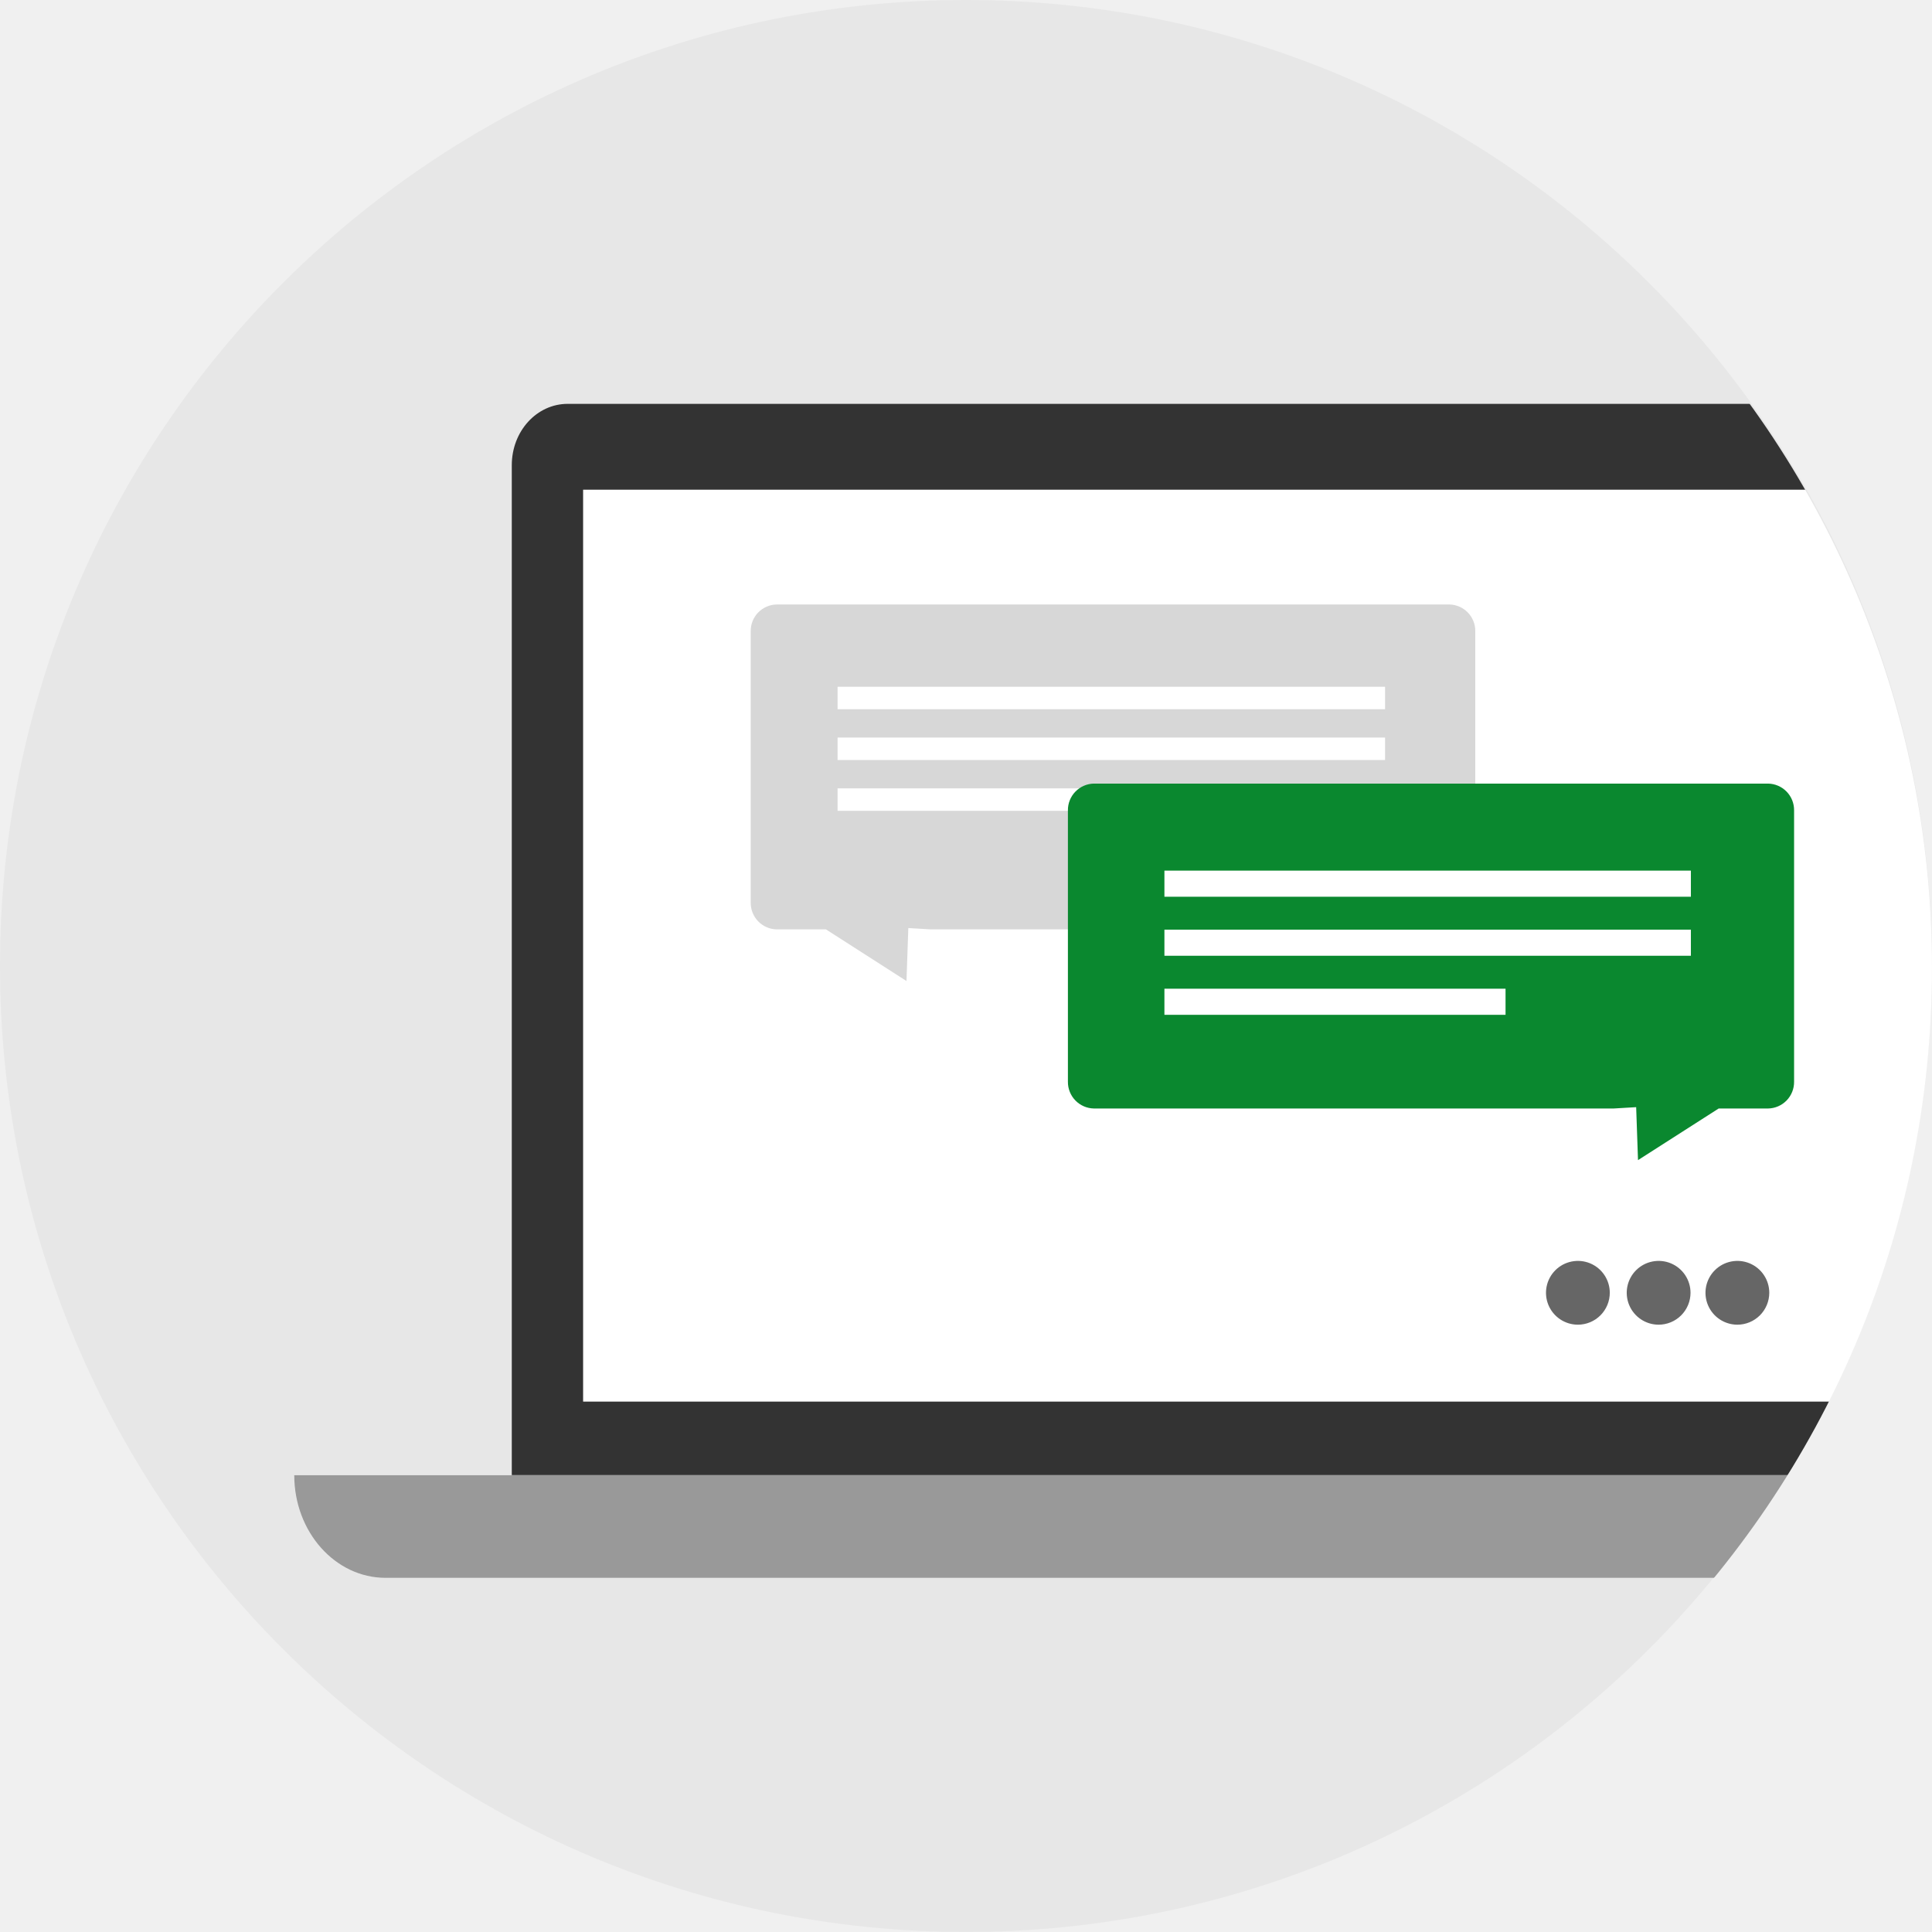
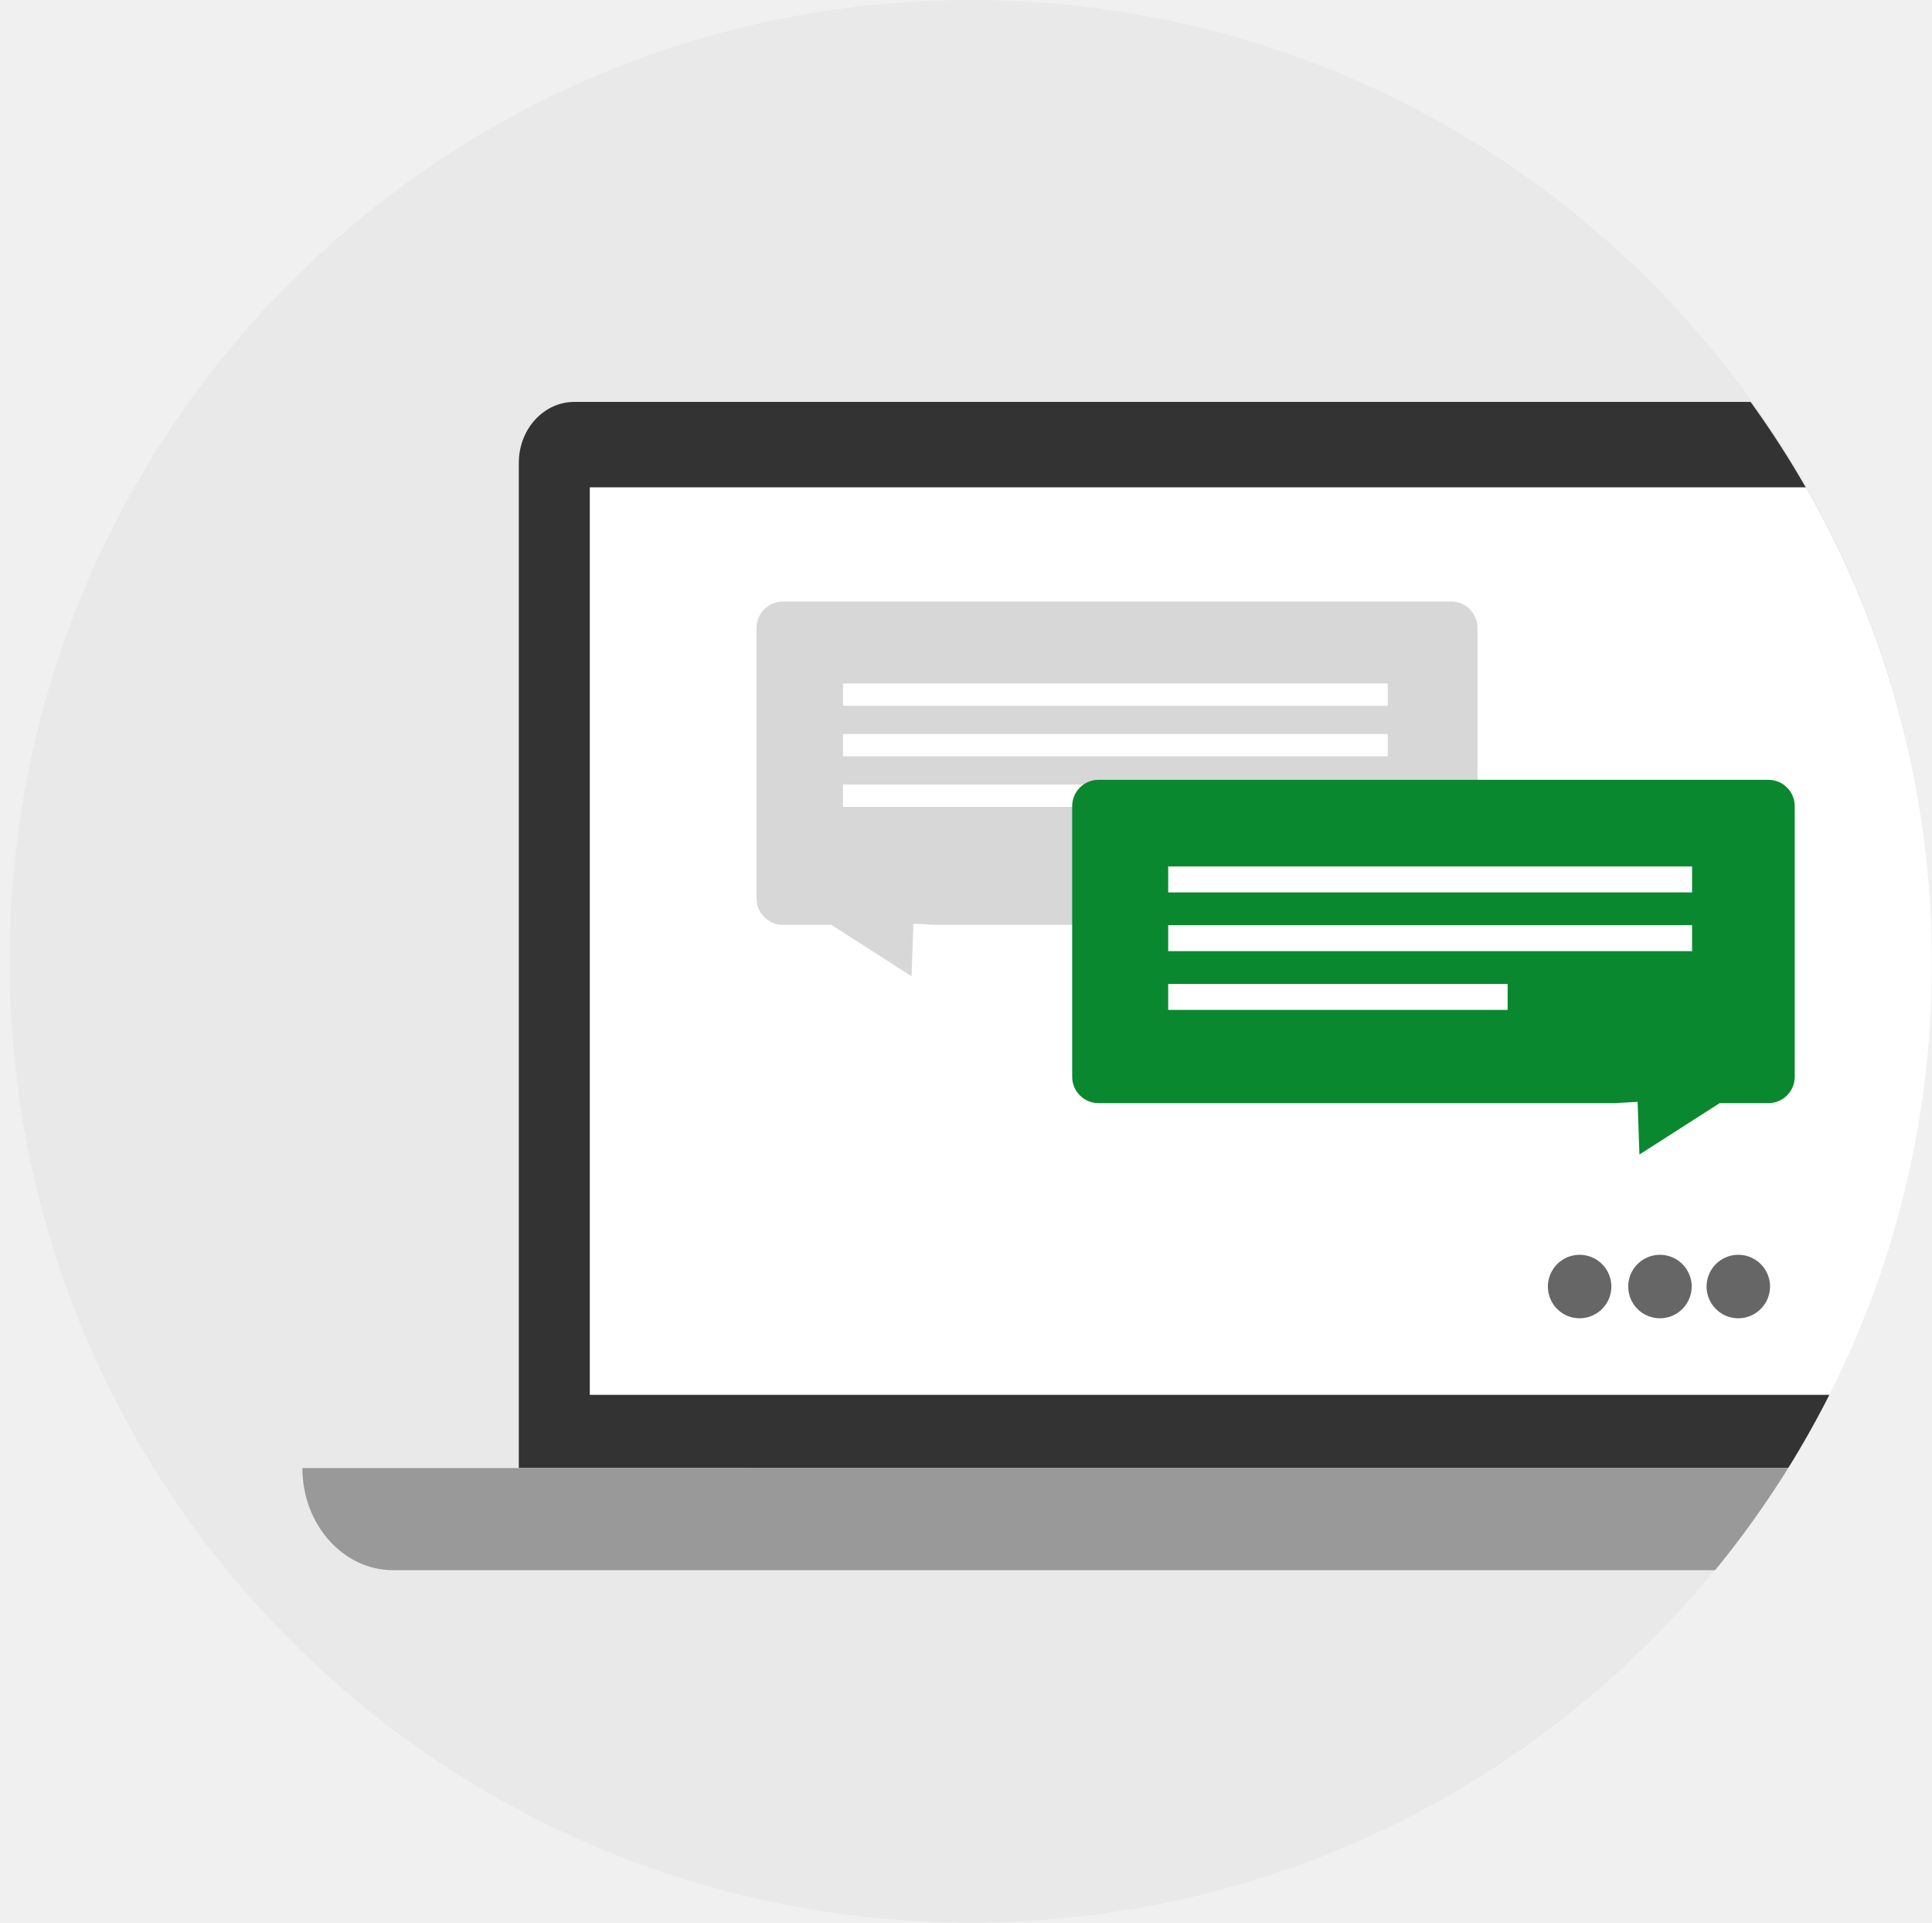
- <svg xmlns="http://www.w3.org/2000/svg" width="240" height="240" viewBox="0 0 240 240" fill="none">
+ <svg xmlns="http://www.w3.org/2000/svg" width="201" height="200" viewBox="0 0 201 200" fill="none">
  <g clip-path="url(#clip0_337_3937)">
-     <path opacity="0.05" d="M119.998 239.996C186.271 239.996 239.996 186.271 239.996 119.998C239.996 53.725 186.271 0 119.998 0C53.725 0 0 53.725 0 119.998C0 186.271 53.725 239.996 119.998 239.996Z" fill="#333333" />
-     <mask id="mask0_337_3937" style="mask-type:alpha" maskUnits="userSpaceOnUse" x="0" y="0" width="240" height="240">
-       <path d="M119.998 240C186.271 240 239.996 186.37 239.996 120.214C239.996 54.058 186.271 0.427 119.998 0.427C53.725 0.427 0 54.058 0 120.214C0 186.37 53.725 240 119.998 240Z" fill="black" />
+     <path d="M100.995 199.996C156.222 199.996 200.993 155.226 200.993 99.998C200.993 44.771 156.222 0 100.995 0C45.767 0 0.997 44.771 0.997 99.998C0.997 155.226 45.767 199.996 100.995 199.996Z" fill="black" fill-opacity="0.03" />
+     <mask id="mask0_337_3937" style="mask-type:alpha" maskUnits="userSpaceOnUse" x="0" y="0" width="201" height="200">
+       <path d="M100.995 200C156.222 200 200.993 155.308 200.993 100.178C200.993 45.048 156.222 0.356 100.995 0.356C45.767 0.356 0.997 45.048 0.997 100.178C0.997 155.308 45.767 200 100.995 200Z" fill="black" />
    </mask>
    <g mask="url(#mask0_337_3937)">
-       <path d="M63.576 183.244V57.789C63.576 53.556 66.683 50.169 70.519 50.169H244.187C247.997 50.169 251.129 53.59 251.129 57.789V183.248L63.576 183.244Z" fill="#333333" />
-       <path d="M72.436 60.833H242.269V174.112H72.436V60.833Z" fill="white" />
-       <path d="M47.896 196.003H266.81C273.071 196.003 278.151 190.296 278.151 183.256H36.555C36.555 190.288 41.63 196.003 47.896 196.003Z" fill="#999999" />
-       <path d="M115.621 115.451H180.043C180.911 115.433 181.736 115.074 182.339 114.451C182.942 113.827 183.275 112.991 183.265 112.124V78.418C183.276 77.55 182.944 76.713 182.34 76.09C181.737 75.467 180.911 75.107 180.043 75.091H96.478C95.61 75.107 94.784 75.467 94.181 76.09C93.577 76.713 93.245 77.55 93.256 78.418V112.124C93.246 112.991 93.579 113.827 94.182 114.451C94.785 115.074 95.61 115.433 96.478 115.451H102.603L112.606 121.865L112.835 115.286L115.621 115.451Z" fill="#D7D7D7" />
-       <path d="M172.059 85.314H104.047V88.104H172.059V85.314Z" fill="white" />
-       <path d="M172.059 91.622H104.047V94.412H172.059V91.622Z" fill="white" />
-       <path d="M148.111 97.934H104.047V100.723H148.111V97.934Z" fill="white" />
-       <path d="M200.448 137.702H135.89C135.021 137.686 134.194 137.327 133.589 136.704C132.983 136.08 132.649 135.243 132.66 134.374V100.668C132.649 99.8 132.983 98.962 133.589 98.339C134.194 97.715 135.021 97.357 135.89 97.341H219.638C220.506 97.357 221.334 97.715 221.939 98.339C222.544 98.962 222.878 99.8 222.868 100.668V134.374C222.878 135.243 222.544 136.08 221.939 136.704C221.334 137.327 220.506 137.686 219.638 137.702H213.499L203.479 144.115L203.25 137.536L200.448 137.702Z" fill="#0A882F" />
-       <path d="M210.049 108.153H144.648V111.396H210.049V108.153Z" fill="white" />
-       <path d="M210.049 115.485H144.648V118.728H210.049V115.485Z" fill="white" />
-       <path d="M187.024 122.821H144.648V126.064H187.024V122.821Z" fill="white" />
-       <path d="M196.003 164.558C195.22 164.556 194.454 164.322 193.804 163.886C193.153 163.449 192.647 162.83 192.348 162.106C192.05 161.382 191.972 160.585 192.126 159.817C192.28 159.049 192.658 158.344 193.213 157.791C193.767 157.237 194.473 156.861 195.242 156.709C196.01 156.556 196.806 156.635 197.53 156.935C198.253 157.236 198.872 157.743 199.307 158.395C199.742 159.046 199.974 159.812 199.974 160.595C199.973 161.116 199.87 161.632 199.67 162.113C199.47 162.594 199.178 163.031 198.809 163.399C198.44 163.767 198.003 164.059 197.521 164.257C197.04 164.456 196.524 164.558 196.003 164.558Z" fill="#666666" />
-       <path d="M206.032 164.558C205.248 164.556 204.483 164.322 203.833 163.886C203.182 163.449 202.676 162.83 202.377 162.106C202.078 161.382 202.001 160.585 202.155 159.817C202.309 159.049 202.687 158.344 203.241 157.791C203.796 157.237 204.502 156.861 205.27 156.709C206.039 156.556 206.835 156.635 207.559 156.935C208.282 157.236 208.9 157.743 209.335 158.395C209.77 159.046 210.003 159.812 210.003 160.595C210.002 161.116 209.899 161.632 209.699 162.113C209.499 162.594 209.207 163.031 208.838 163.399C208.469 163.767 208.032 164.059 207.55 164.257C207.069 164.456 206.553 164.558 206.032 164.558Z" fill="#666666" />
-       <path d="M215.815 164.558C215.032 164.556 214.266 164.322 213.616 163.886C212.965 163.449 212.459 162.83 212.16 162.106C211.862 161.382 211.784 160.585 211.938 159.817C212.092 159.049 212.47 158.344 213.025 157.791C213.579 157.237 214.285 156.861 215.054 156.709C215.822 156.556 216.618 156.635 217.342 156.935C218.065 157.236 218.684 157.743 219.119 158.395C219.554 159.046 219.786 159.812 219.786 160.595C219.784 161.647 219.364 162.655 218.62 163.398C217.875 164.141 216.867 164.558 215.815 164.558Z" fill="#666666" />
+       <path d="M53.976 152.703V48.157C53.976 44.63 56.566 41.807 59.762 41.807H204.485C207.66 41.807 210.271 44.658 210.271 48.157V152.707L53.976 152.703Z" fill="#333333" />
+       <path d="M61.36 50.694H202.887V145.094H61.36V50.694Z" fill="white" />
+       <path d="M40.91 163.336H223.338C228.555 163.336 232.789 158.58 232.789 152.714H31.459C31.459 158.573 35.688 163.336 40.91 163.336Z" fill="#999999" />
+       <path d="M97.347 96.209H151.033C151.755 96.195 152.443 95.895 152.946 95.376C153.448 94.856 153.726 94.159 153.717 93.436V65.348C153.727 64.625 153.45 63.928 152.947 63.408C152.444 62.889 151.756 62.59 151.033 62.575H81.394C80.671 62.59 79.983 62.889 79.48 63.408C78.977 63.928 78.7 64.625 78.71 65.348V93.436C78.701 94.159 78.978 94.856 79.481 95.376C79.984 95.895 80.672 96.195 81.394 96.209H86.499L94.835 101.554L95.026 96.072L97.347 96.209Z" fill="#D7D7D7" />
+       <path d="M144.379 71.095H87.702V73.42H144.379V71.095Z" fill="white" />
+       <path d="M144.379 76.352H87.702V78.676H144.379V76.352Z" fill="white" />
+       <path d="M124.422 81.611H87.702V83.936H124.422V81.611Z" fill="white" />
+       <path d="M168.036 114.751H114.238C113.514 114.738 112.824 114.439 112.32 113.92C111.816 113.4 111.538 112.702 111.546 111.978V83.89C111.538 83.166 111.816 82.468 112.32 81.949C112.824 81.429 113.514 81.13 114.238 81.118H184.028C184.752 81.13 185.441 81.429 185.945 81.949C186.45 82.468 186.728 83.166 186.719 83.89V111.978C186.728 112.702 186.45 113.4 185.945 113.92C185.441 114.439 184.752 114.738 184.028 114.751H178.912L170.562 120.096L170.372 114.614L168.036 114.751Z" fill="#0A882F" />
+       <path d="M176.037 90.127H121.537V92.83H176.037V90.127Z" fill="white" />
+       <path d="M176.037 96.237H121.537V98.94H176.037V96.237Z" fill="white" />
+       <path d="M156.85 102.351H121.537V105.053H156.85V102.351Z" fill="white" />
+       <path d="M164.332 137.131C163.68 137.13 163.042 136.935 162.5 136.572C161.958 136.208 161.536 135.692 161.287 135.088C161.038 134.485 160.973 133.821 161.102 133.181C161.23 132.541 161.545 131.953 162.007 131.492C162.469 131.031 163.057 130.717 163.698 130.59C164.338 130.464 165.002 130.529 165.605 130.78C166.208 131.03 166.723 131.453 167.085 131.996C167.448 132.539 167.641 133.177 167.641 133.829C167.641 134.264 167.555 134.693 167.388 135.094C167.222 135.495 166.978 135.859 166.671 136.166C166.363 136.472 165.999 136.716 165.598 136.881C165.196 137.047 164.766 137.132 164.332 137.131V137.131Z" fill="#666666" />
+       <path d="M172.69 137.131C172.037 137.13 171.399 136.935 170.857 136.572C170.315 136.208 169.893 135.692 169.644 135.088C169.395 134.485 169.331 133.821 169.459 133.181C169.587 132.541 169.902 131.953 170.364 131.492C170.826 131.031 171.415 130.717 172.055 130.59C172.695 130.464 173.359 130.529 173.962 130.78C174.565 131.03 175.08 131.453 175.443 131.996C175.805 132.539 175.999 133.177 175.999 133.829C175.998 134.264 175.912 134.693 175.746 135.094C175.579 135.495 175.335 135.859 175.028 136.166C174.721 136.472 174.356 136.716 173.955 136.881C173.554 137.047 173.124 137.132 172.69 137.131V137.131Z" fill="#666666" />
+       <path d="M180.842 137.131C180.19 137.13 179.552 136.935 179.01 136.572C178.468 136.208 178.046 135.692 177.797 135.088C177.548 134.485 177.483 133.821 177.612 133.181C177.74 132.541 178.055 131.953 178.517 131.492C178.979 131.031 179.567 130.717 180.208 130.59C180.848 130.464 181.512 130.529 182.115 130.78C182.718 131.03 183.233 131.453 183.595 131.996C183.958 132.539 184.151 133.177 184.151 133.829C184.149 134.706 183.8 135.546 183.18 136.165C182.559 136.784 181.719 137.131 180.842 137.131V137.131Z" fill="#666666" />
    </g>
  </g>
  <defs>
    <clipPath id="clip0_337_3937">
-       <rect width="240" height="240" fill="white" />
+       <rect width="200" height="200" fill="white" transform="translate(0.996582)" />
    </clipPath>
  </defs>
</svg>
